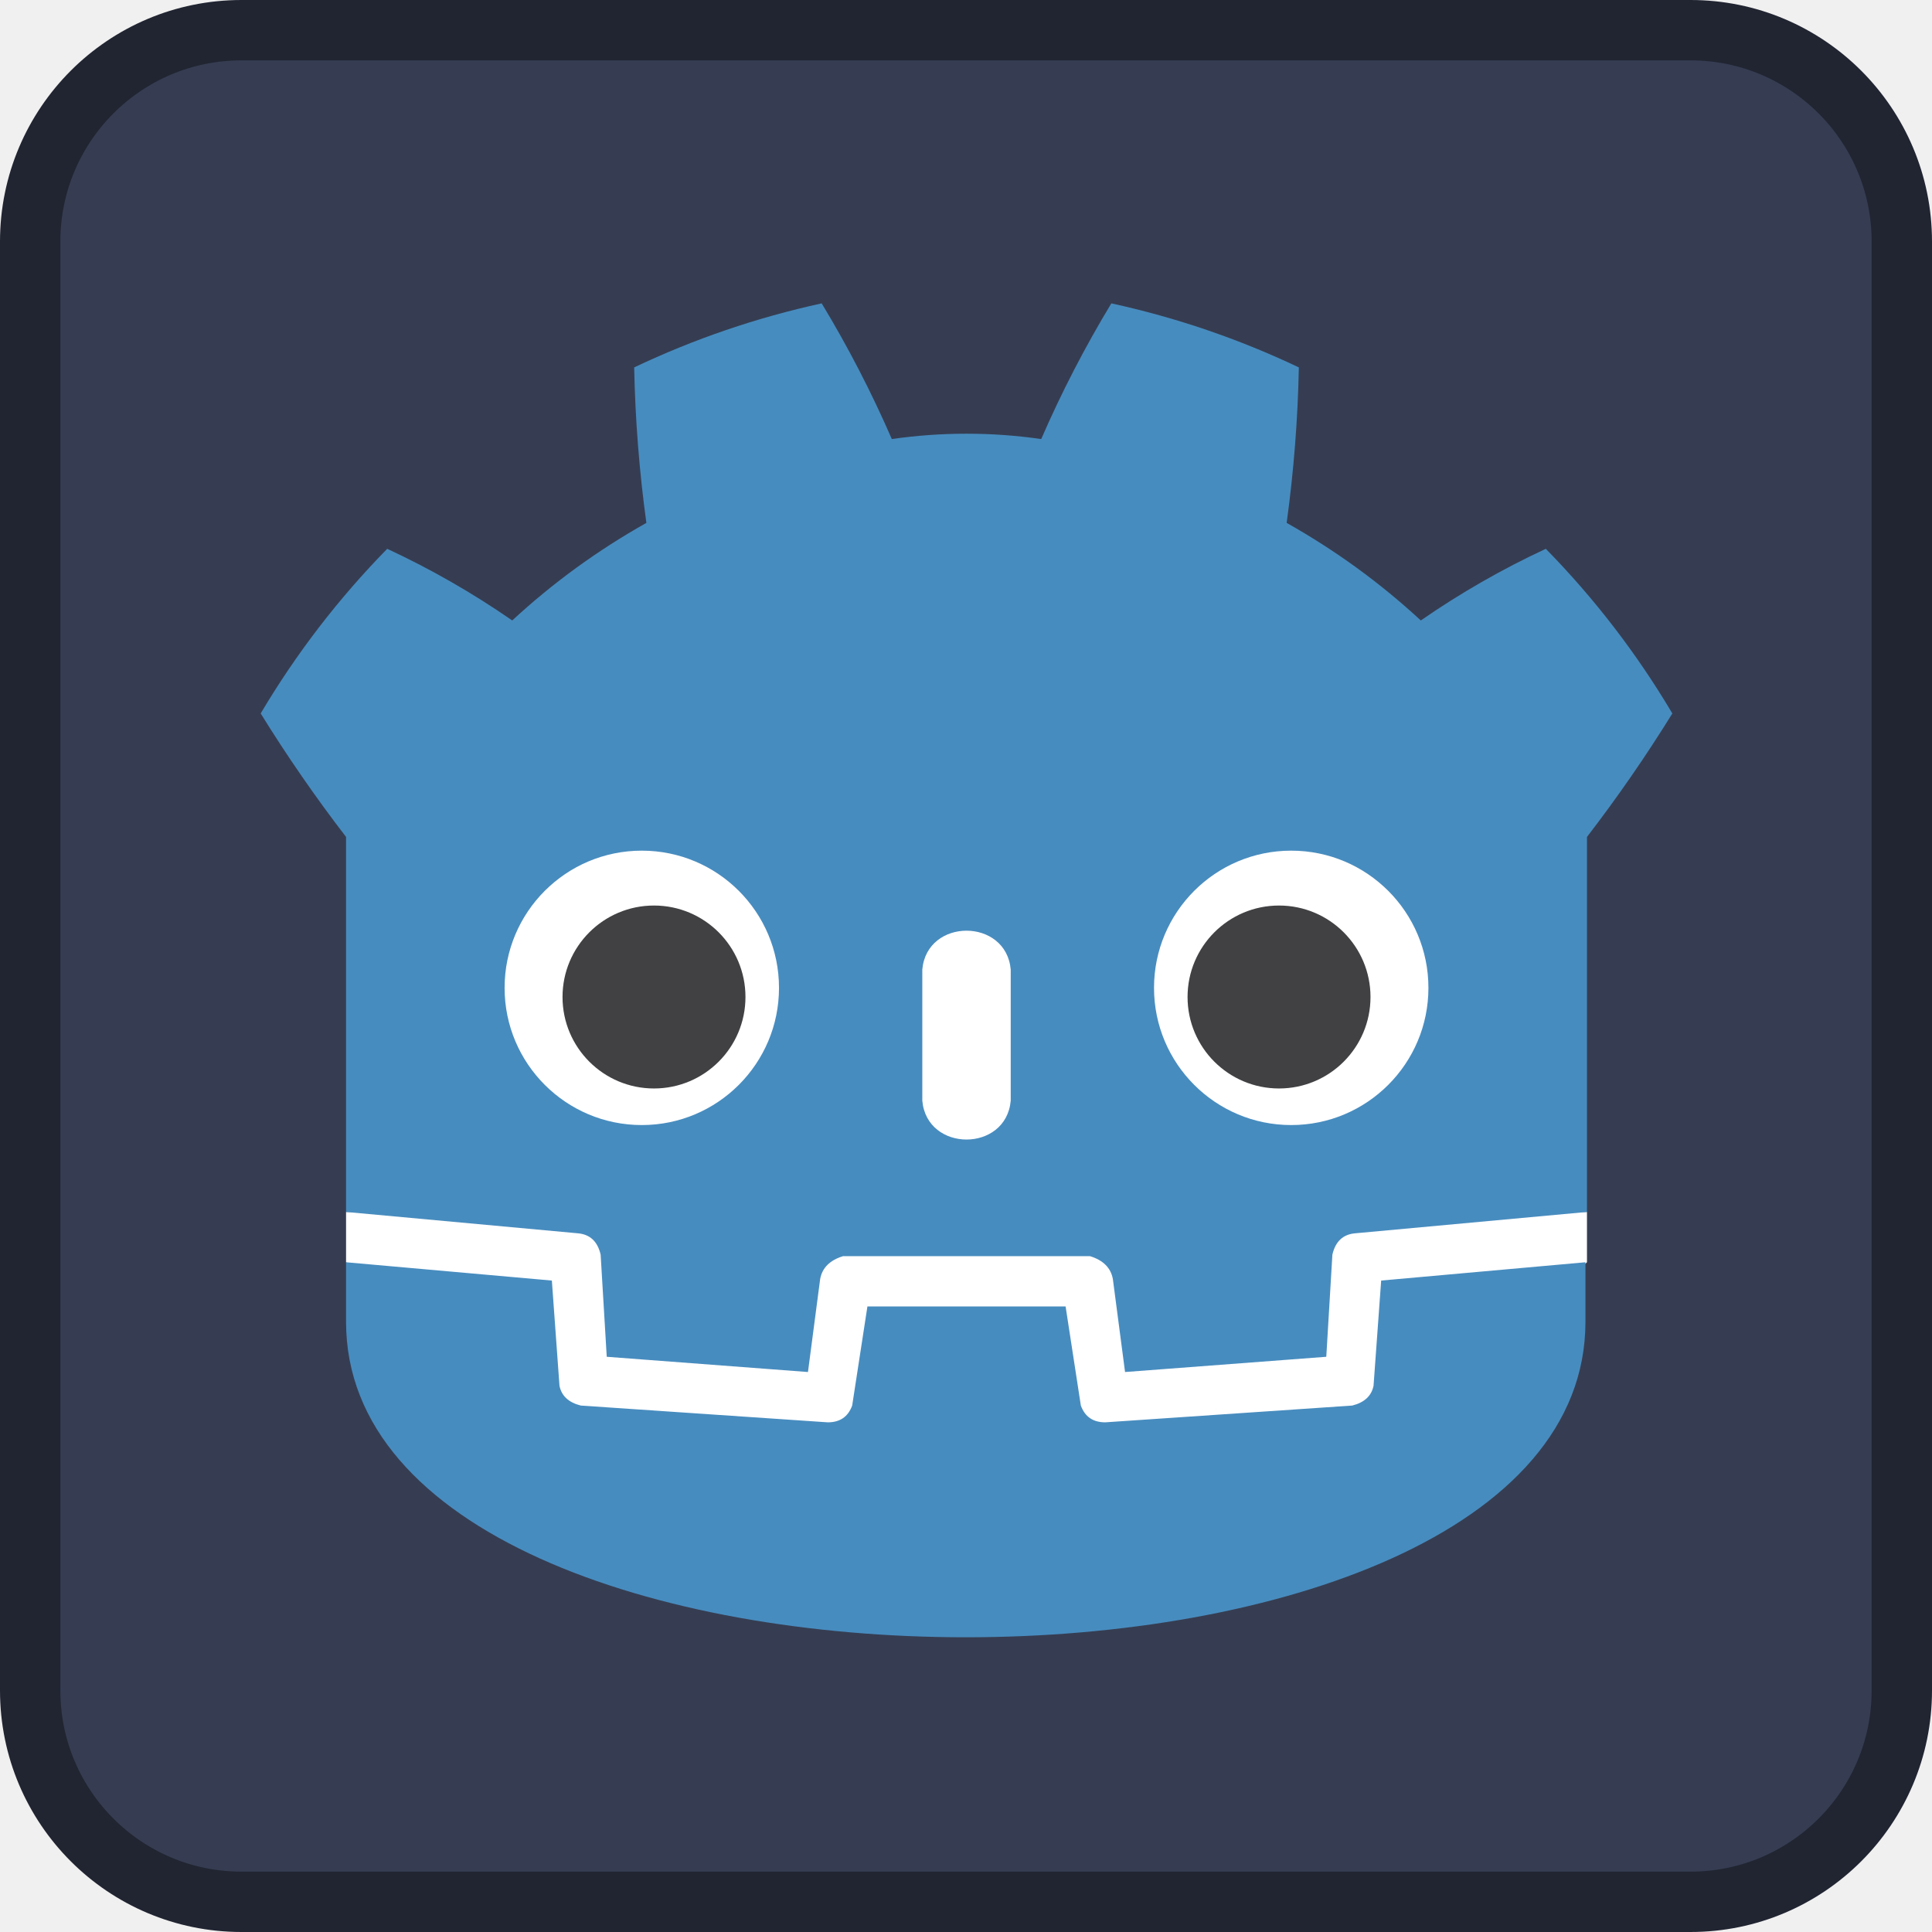
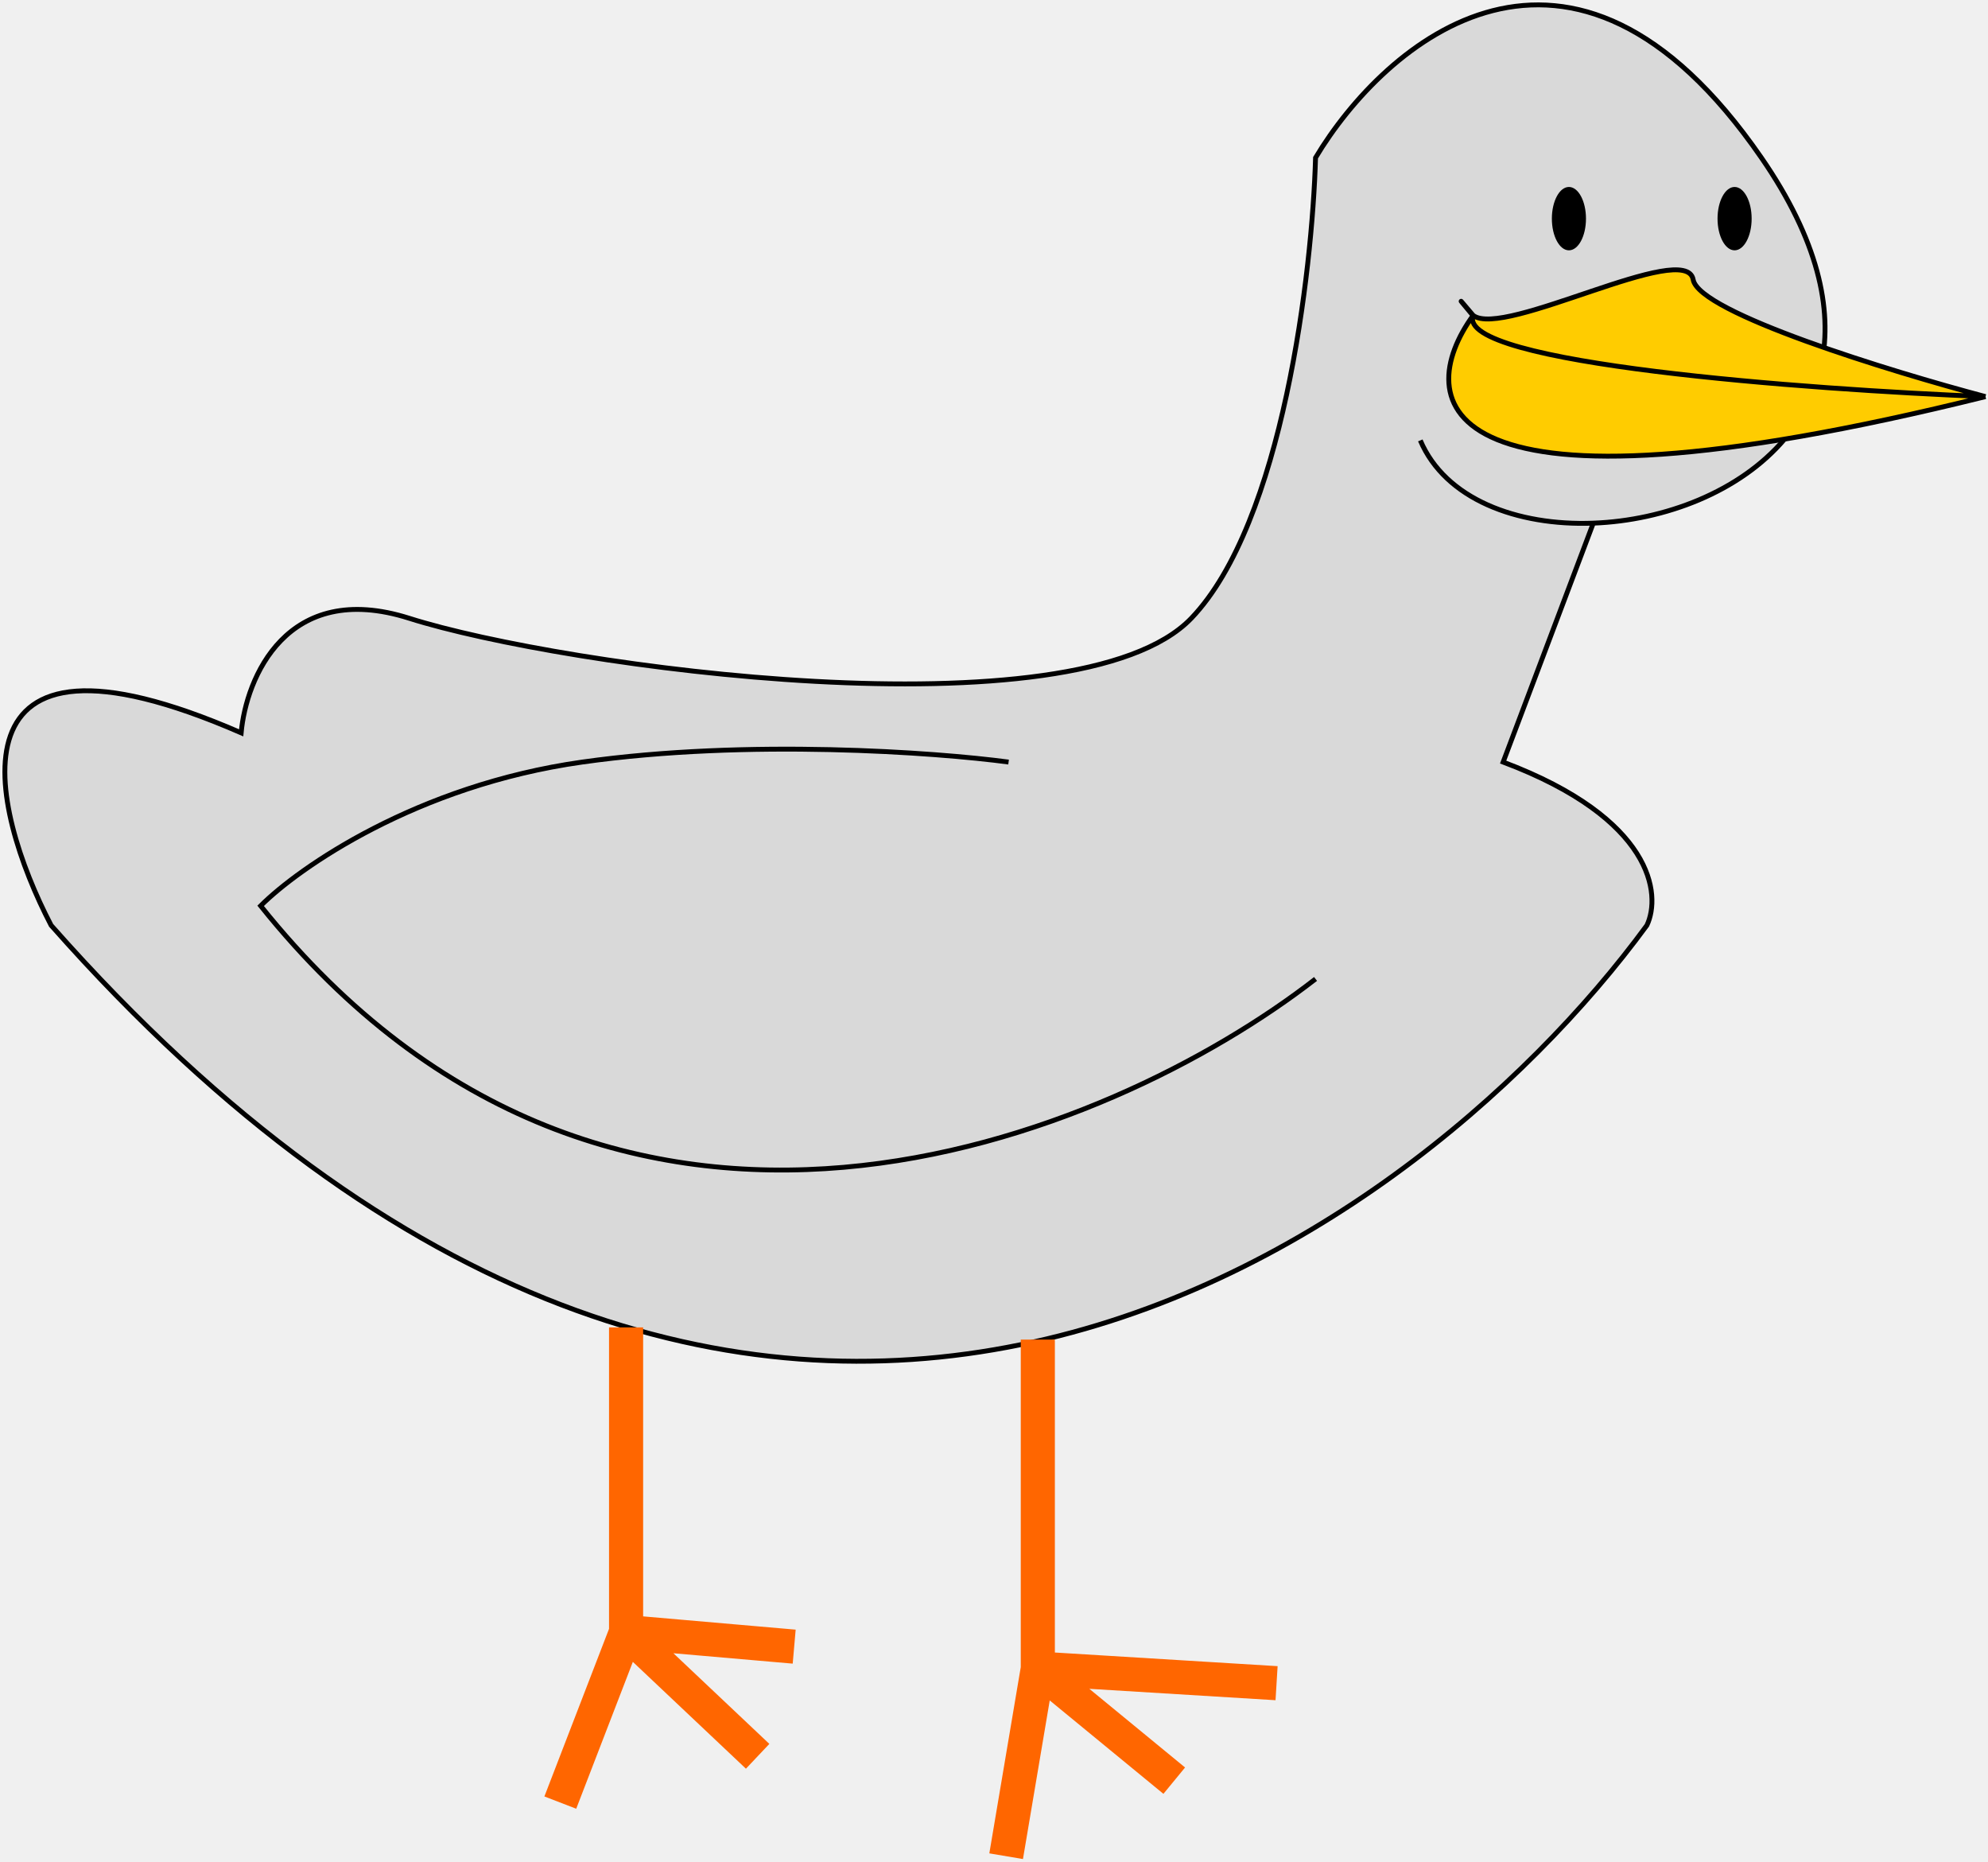
- <svg xmlns="http://www.w3.org/2000/svg" height="128" width="128">
-   <rect x="2" y="2" width="124" height="124" rx="14" fill="#363d52" stroke="#212532" stroke-width="4" />
-   <g transform="scale(.101) translate(122 122)">
-     <g fill="#fff">
-       <path d="M105 673v33q407 354 814 0v-33z" />
-       <path fill="#478cbf" d="m105 673 152 14q12 1 15 14l4 67 132 10 8-61q2-11 15-15h162q13 4 15 15l8 61 132-10 4-67q3-13 15-14l152-14V427q30-39 56-81-35-59-83-108-43 20-82 47-40-37-88-64 7-51 8-102-59-28-123-42-26 43-46 89-49-7-98 0-20-46-46-89-64 14-123 42 1 51 8 102-48 27-88 64-39-27-82-47-48 49-83 108 26 42 56 81zm0 33v39c0 276 813 276 813 0v-39l-134 12-5 69q-2 10-14 13l-162 11q-12 0-16-11l-10-65H447l-10 65q-4 11-16 11l-162-11q-12-3-14-13l-5-69z" />
-       <path d="M483 600c3 34 55 34 58 0v-86c-3-34-55-34-58 0z" />
-       <circle cx="725" cy="526" r="90" />
-       <circle cx="299" cy="526" r="90" />
-     </g>
-     <g fill="#414042">
-       <circle cx="307" cy="532" r="60" />
-       <circle cx="717" cy="532" r="60" />
-     </g>
-   </g>
+ <svg xmlns="http://www.w3.org/2000/svg" width="408" height="382" viewBox="0 0 408 382" fill="none">
+   <path d="M337.992 189.862C288.492 257.362 153.692 351.862 10.492 189.862C-2.175 165.529 -12.108 123.562 49.492 150.362C50.492 139.196 58.792 118.862 83.992 126.862C115.492 136.862 220.992 151.362 244.492 126.862C263.292 107.262 269.325 55.696 269.992 32.362C284.158 8.696 322.292 -24.438 361.492 32.362C373.13 49.226 376.165 63.41 373.82 74.747C372.599 80.645 369.922 85.773 366.243 90.107C357.055 100.927 341.616 106.794 326.992 107.343L308.492 156.362C339.292 167.962 340.992 183.529 337.992 189.862Z" fill="#D9D9D9" />
+   <path d="M291.492 90.362C296.612 102.42 311.335 107.93 326.992 107.343M326.992 107.343L308.492 156.362C339.292 167.962 340.992 183.529 337.992 189.862C288.492 257.362 153.692 351.862 10.492 189.862C-2.175 165.529 -12.108 123.562 49.492 150.362C50.492 139.196 58.792 118.862 83.992 126.862C115.492 136.862 220.992 151.362 244.492 126.862C263.292 107.262 269.325 55.696 269.992 32.362C284.158 8.696 322.292 -24.438 361.492 32.362C373.13 49.226 376.165 63.41 373.82 74.747C372.599 80.645 369.922 85.773 366.243 90.107C357.055 100.927 341.616 106.794 326.992 107.343ZM269.992 200.862C227.992 233.529 125.892 276.262 53.492 185.862C61.325 178.029 85.492 161.162 119.492 156.362C153.492 151.562 191.992 154.362 206.992 156.362" stroke="black" />
+   <ellipse cx="3.5" cy="6.5" rx="3.5" ry="6.5" transform="matrix(-1 0 0 1 359.492 38.3622)" fill="black" />
+   <ellipse cx="3.5" cy="6.5" rx="3.5" ry="6.5" transform="matrix(-1 0 0 1 325.492 38.3622)" fill="black" />
+   <path d="M407.492 81.379C387.992 76.212 348.692 64.179 347.492 57.379C346.022 49.053 308.572 69.512 302.341 64.713C300.558 62.602 297.992 59.579 301.992 64.379C302.094 64.501 302.211 64.613 302.341 64.713C289.724 82.102 293.092 109.779 407.492 81.379Z" fill="#FFCC00" />
+   <path d="M407.492 81.379C387.992 76.212 348.692 64.179 347.492 57.379C346.022 49.053 308.572 69.512 302.341 64.713M407.492 81.379C370.891 79.935 298.62 74.58 302.341 64.713M407.492 81.379C293.092 109.779 289.724 82.102 302.341 64.713M302.341 64.713C302.211 64.613 302.094 64.501 301.992 64.379C297.992 59.579 300.558 62.602 302.341 64.713Z" stroke="black" />
+   <path d="M212.992 274.862V342.362M212.992 342.362L261.992 345.362M212.992 342.362L240.992 365.362M212.992 342.362L206.492 380.862M128.492 272.362V334.862M128.492 334.862L162.992 337.862M128.492 334.862L155.492 360.362M128.492 334.862L114.992 369.862" stroke="#FF6600" stroke-width="7" />
</svg>
